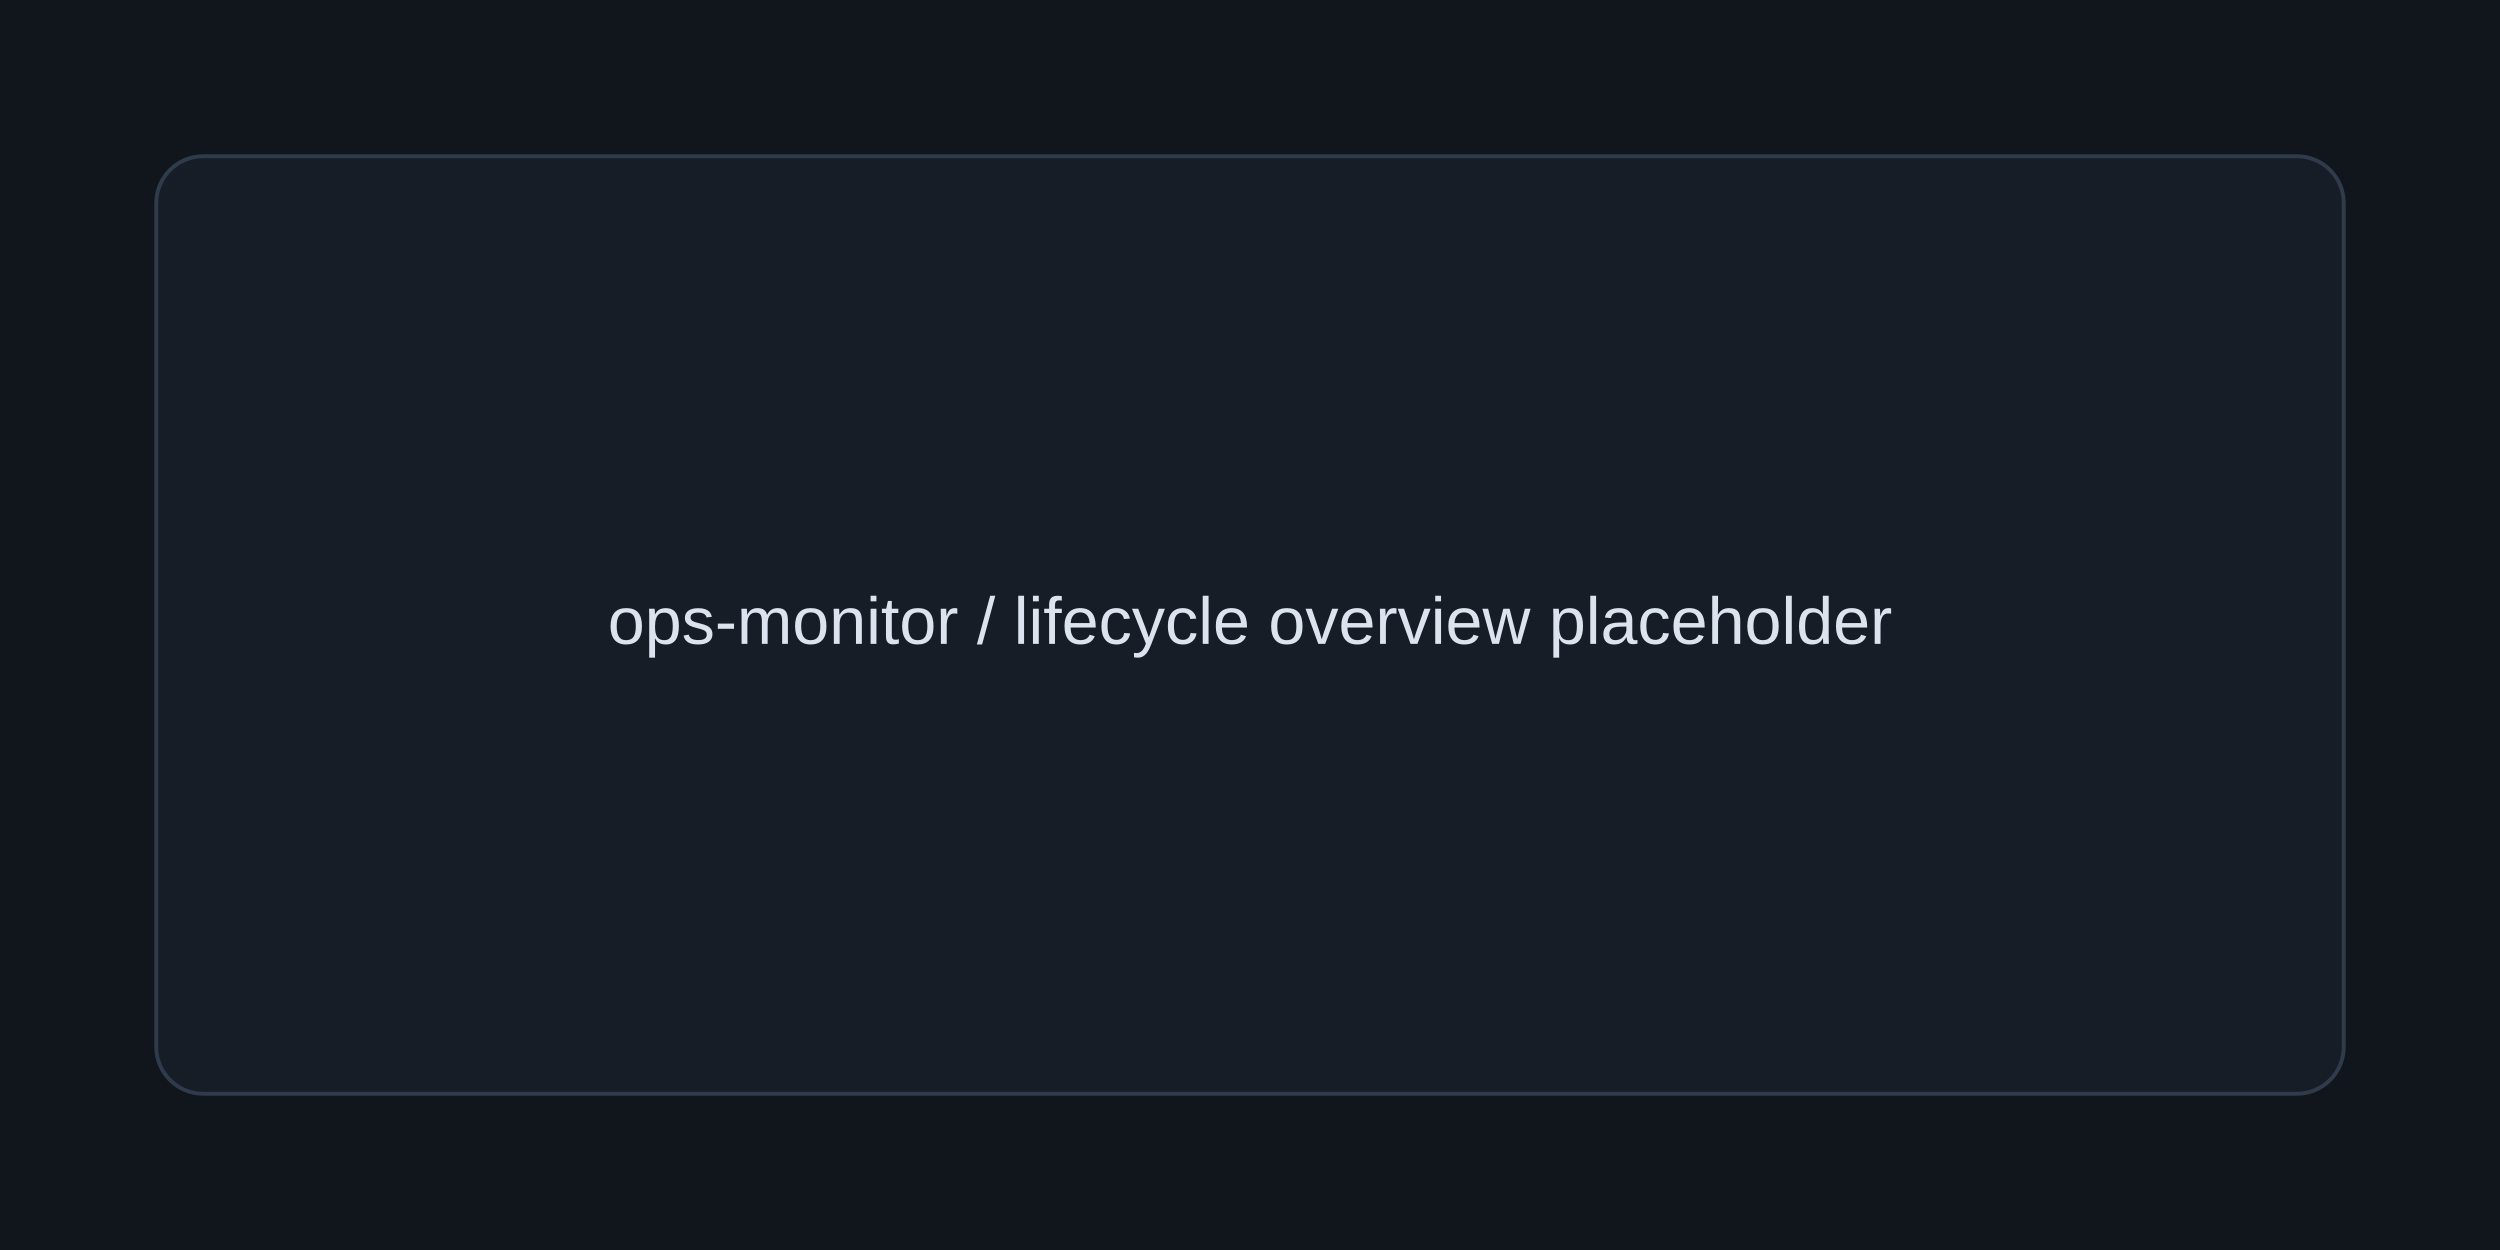
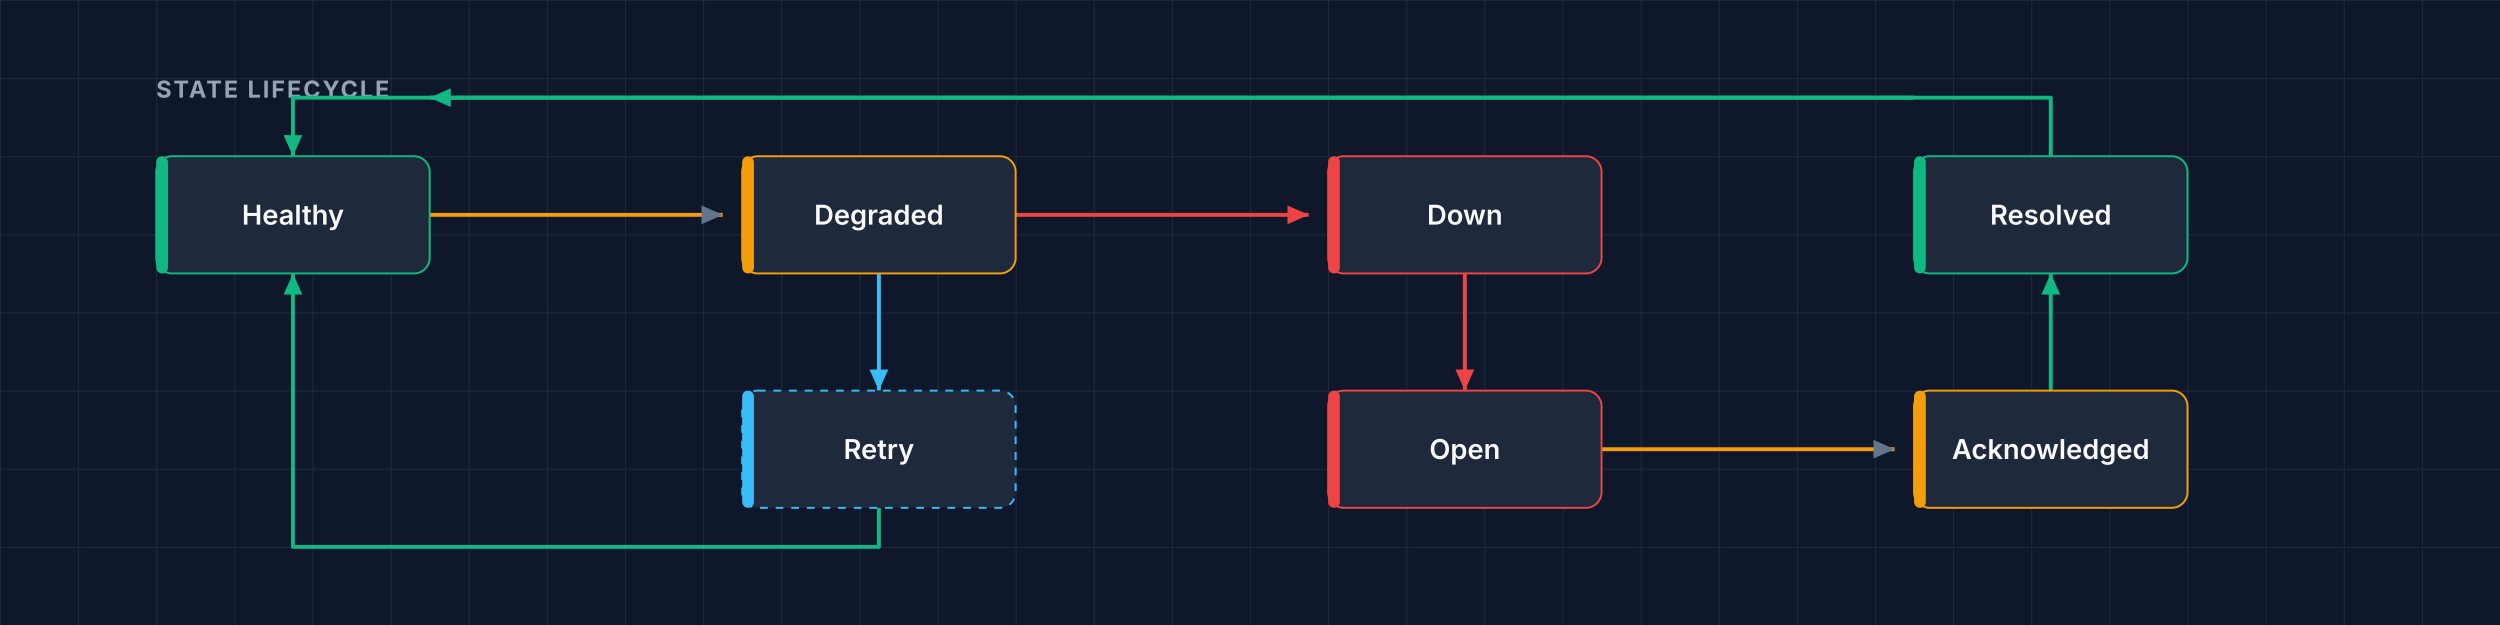
- <svg xmlns="http://www.w3.org/2000/svg" viewBox="0 0 1280 640" role="img" aria-labelledby="title desc">
-   <rect width="1280" height="640" fill="#11161d" />
-   <rect x="80" y="80" width="1120" height="480" rx="24" fill="#161d26" stroke="#2f3b4b" stroke-width="2" />
-   <text x="640" y="320" fill="#dbe4ee" font-family="Segoe UI, Helvetica Neue, Arial, sans-serif" font-size="34" text-anchor="middle" dominant-baseline="middle">ops-monitor / lifecycle overview placeholder</text>
+ <svg xmlns="http://www.w3.org/2000/svg" viewBox="0 0 1280 320" width="1280" height="320">
+   <defs>
+     <pattern id="lc-grid" width="40" height="40" patternUnits="userSpaceOnUse">
+       <path d="M 40 0 L 0 0 0 40" fill="none" stroke="#1E293B" stroke-width="1" />
+     </pattern>
+     <marker id="arrow-neutral" viewBox="0 0 10 10" refX="9" refY="5" markerWidth="6" markerHeight="6" orient="auto">
+       <path d="M 0 1 L 9 5 L 0 9 z" fill="#64748B" />
+     </marker>
+     <marker id="arrow-success" viewBox="0 0 10 10" refX="9" refY="5" markerWidth="6" markerHeight="6" orient="auto">
+       <path d="M 0 1 L 9 5 L 0 9 z" fill="#10B981" />
+     </marker>
+     <marker id="arrow-danger" viewBox="0 0 10 10" refX="9" refY="5" markerWidth="6" markerHeight="6" orient="auto">
+       <path d="M 0 1 L 9 5 L 0 9 z" fill="#EF4444" />
+     </marker>
+     <marker id="arrow-retry" viewBox="0 0 10 10" refX="9" refY="5" markerWidth="6" markerHeight="6" orient="auto">
+       <path d="M 0 1 L 9 5 L 0 9 z" fill="#38BDF8" />
+     </marker>
+   </defs>
+   <rect width="1280" height="320" fill="#0F172A" />
+   <rect width="1280" height="320" fill="url(#lc-grid)" />
+   <text x="80" y="50" fill="#94A3B8" font-size="12" font-family="system-ui, -apple-system, sans-serif" font-weight="700" letter-spacing="1">STATE LIFECYCLE</text>
+   <path d="M 220 110 L 370 110" stroke="#F59E0B" stroke-width="2" marker-end="url(#arrow-neutral)" />
+   <path d="M 520 110 L 670 110" stroke="#EF4444" stroke-width="2" marker-end="url(#arrow-danger)" />
+   <path d="M 750 140 L 750 200" stroke="#EF4444" stroke-width="2" marker-end="url(#arrow-danger)" />
+   <path d="M 820 230 L 970 230" stroke="#F59E0B" stroke-width="2" marker-end="url(#arrow-neutral)" />
+   <path d="M 1050 200 L 1050 140" stroke="#10B981" stroke-width="2" marker-end="url(#arrow-success)" />
+   <path d="M 980 110 L 220 110" fill="none" stroke="#10B981" stroke-width="2" marker-end="url(#arrow-success)" transform="translate(0, -60)" />
+   <path d="M 1050 80 L 1050 50 L 150 50 L 150 80" fill="none" stroke="#10B981" stroke-width="2" marker-end="url(#arrow-success)" stroke-linejoin="round" />
+   <path d="M 450 140 L 450 200" stroke="#38BDF8" stroke-width="2" marker-end="url(#arrow-retry)" />
+   <path d="M 450 260 L 450 280 L 150 280 L 150 140" fill="none" stroke="#10B981" stroke-width="2" marker-end="url(#arrow-success)" stroke-linejoin="round" />
+   <g transform="translate(80, 80)">
+     <rect width="140" height="60" fill="#1E293B" stroke="#10B981" stroke-width="1" rx="8" />
+     <rect width="6" height="60" fill="#10B981" rx="3" />
+     <text x="70" y="35" fill="#F8FAFC" font-size="14" font-family="system-ui, -apple-system, sans-serif" font-weight="600" text-anchor="middle">Healthy</text>
+   </g>
+   <g transform="translate(380, 80)">
+     <rect width="140" height="60" fill="#1E293B" stroke="#F59E0B" stroke-width="1" rx="8" />
+     <rect width="6" height="60" fill="#F59E0B" rx="3" />
+     <text x="70" y="35" fill="#F8FAFC" font-size="14" font-family="system-ui, -apple-system, sans-serif" font-weight="600" text-anchor="middle">Degraded</text>
+   </g>
+   <g transform="translate(680, 80)">
+     <rect width="140" height="60" fill="#1E293B" stroke="#EF4444" stroke-width="1" rx="8" />
+     <rect width="6" height="60" fill="#EF4444" rx="3" />
+     <text x="70" y="35" fill="#F8FAFC" font-size="14" font-family="system-ui, -apple-system, sans-serif" font-weight="600" text-anchor="middle">Down</text>
+   </g>
+   <g transform="translate(380, 200)">
+     <rect width="140" height="60" fill="#1E293B" stroke="#38BDF8" stroke-width="1" rx="8" stroke-dasharray="4,4" />
+     <rect width="6" height="60" fill="#38BDF8" rx="3" />
+     <text x="70" y="35" fill="#F8FAFC" font-size="14" font-family="system-ui, -apple-system, sans-serif" font-weight="600" text-anchor="middle">Retry</text>
+   </g>
+   <g transform="translate(680, 200)">
+     <rect width="140" height="60" fill="#1E293B" stroke="#EF4444" stroke-width="1" rx="8" />
+     <rect width="6" height="60" fill="#EF4444" rx="3" />
+     <text x="70" y="35" fill="#F8FAFC" font-size="14" font-family="system-ui, -apple-system, sans-serif" font-weight="600" text-anchor="middle">Open</text>
+   </g>
+   <g transform="translate(980, 200)">
+     <rect width="140" height="60" fill="#1E293B" stroke="#F59E0B" stroke-width="1" rx="8" />
+     <rect width="6" height="60" fill="#F59E0B" rx="3" />
+     <text x="70" y="35" fill="#F8FAFC" font-size="14" font-family="system-ui, -apple-system, sans-serif" font-weight="600" text-anchor="middle">Acknowledged</text>
+   </g>
+   <g transform="translate(980, 80)">
+     <rect width="140" height="60" fill="#1E293B" stroke="#10B981" stroke-width="1" rx="8" />
+     <rect width="6" height="60" fill="#10B981" rx="3" />
+     <text x="70" y="35" fill="#F8FAFC" font-size="14" font-family="system-ui, -apple-system, sans-serif" font-weight="600" text-anchor="middle">Resolved</text>
+   </g>
</svg>
